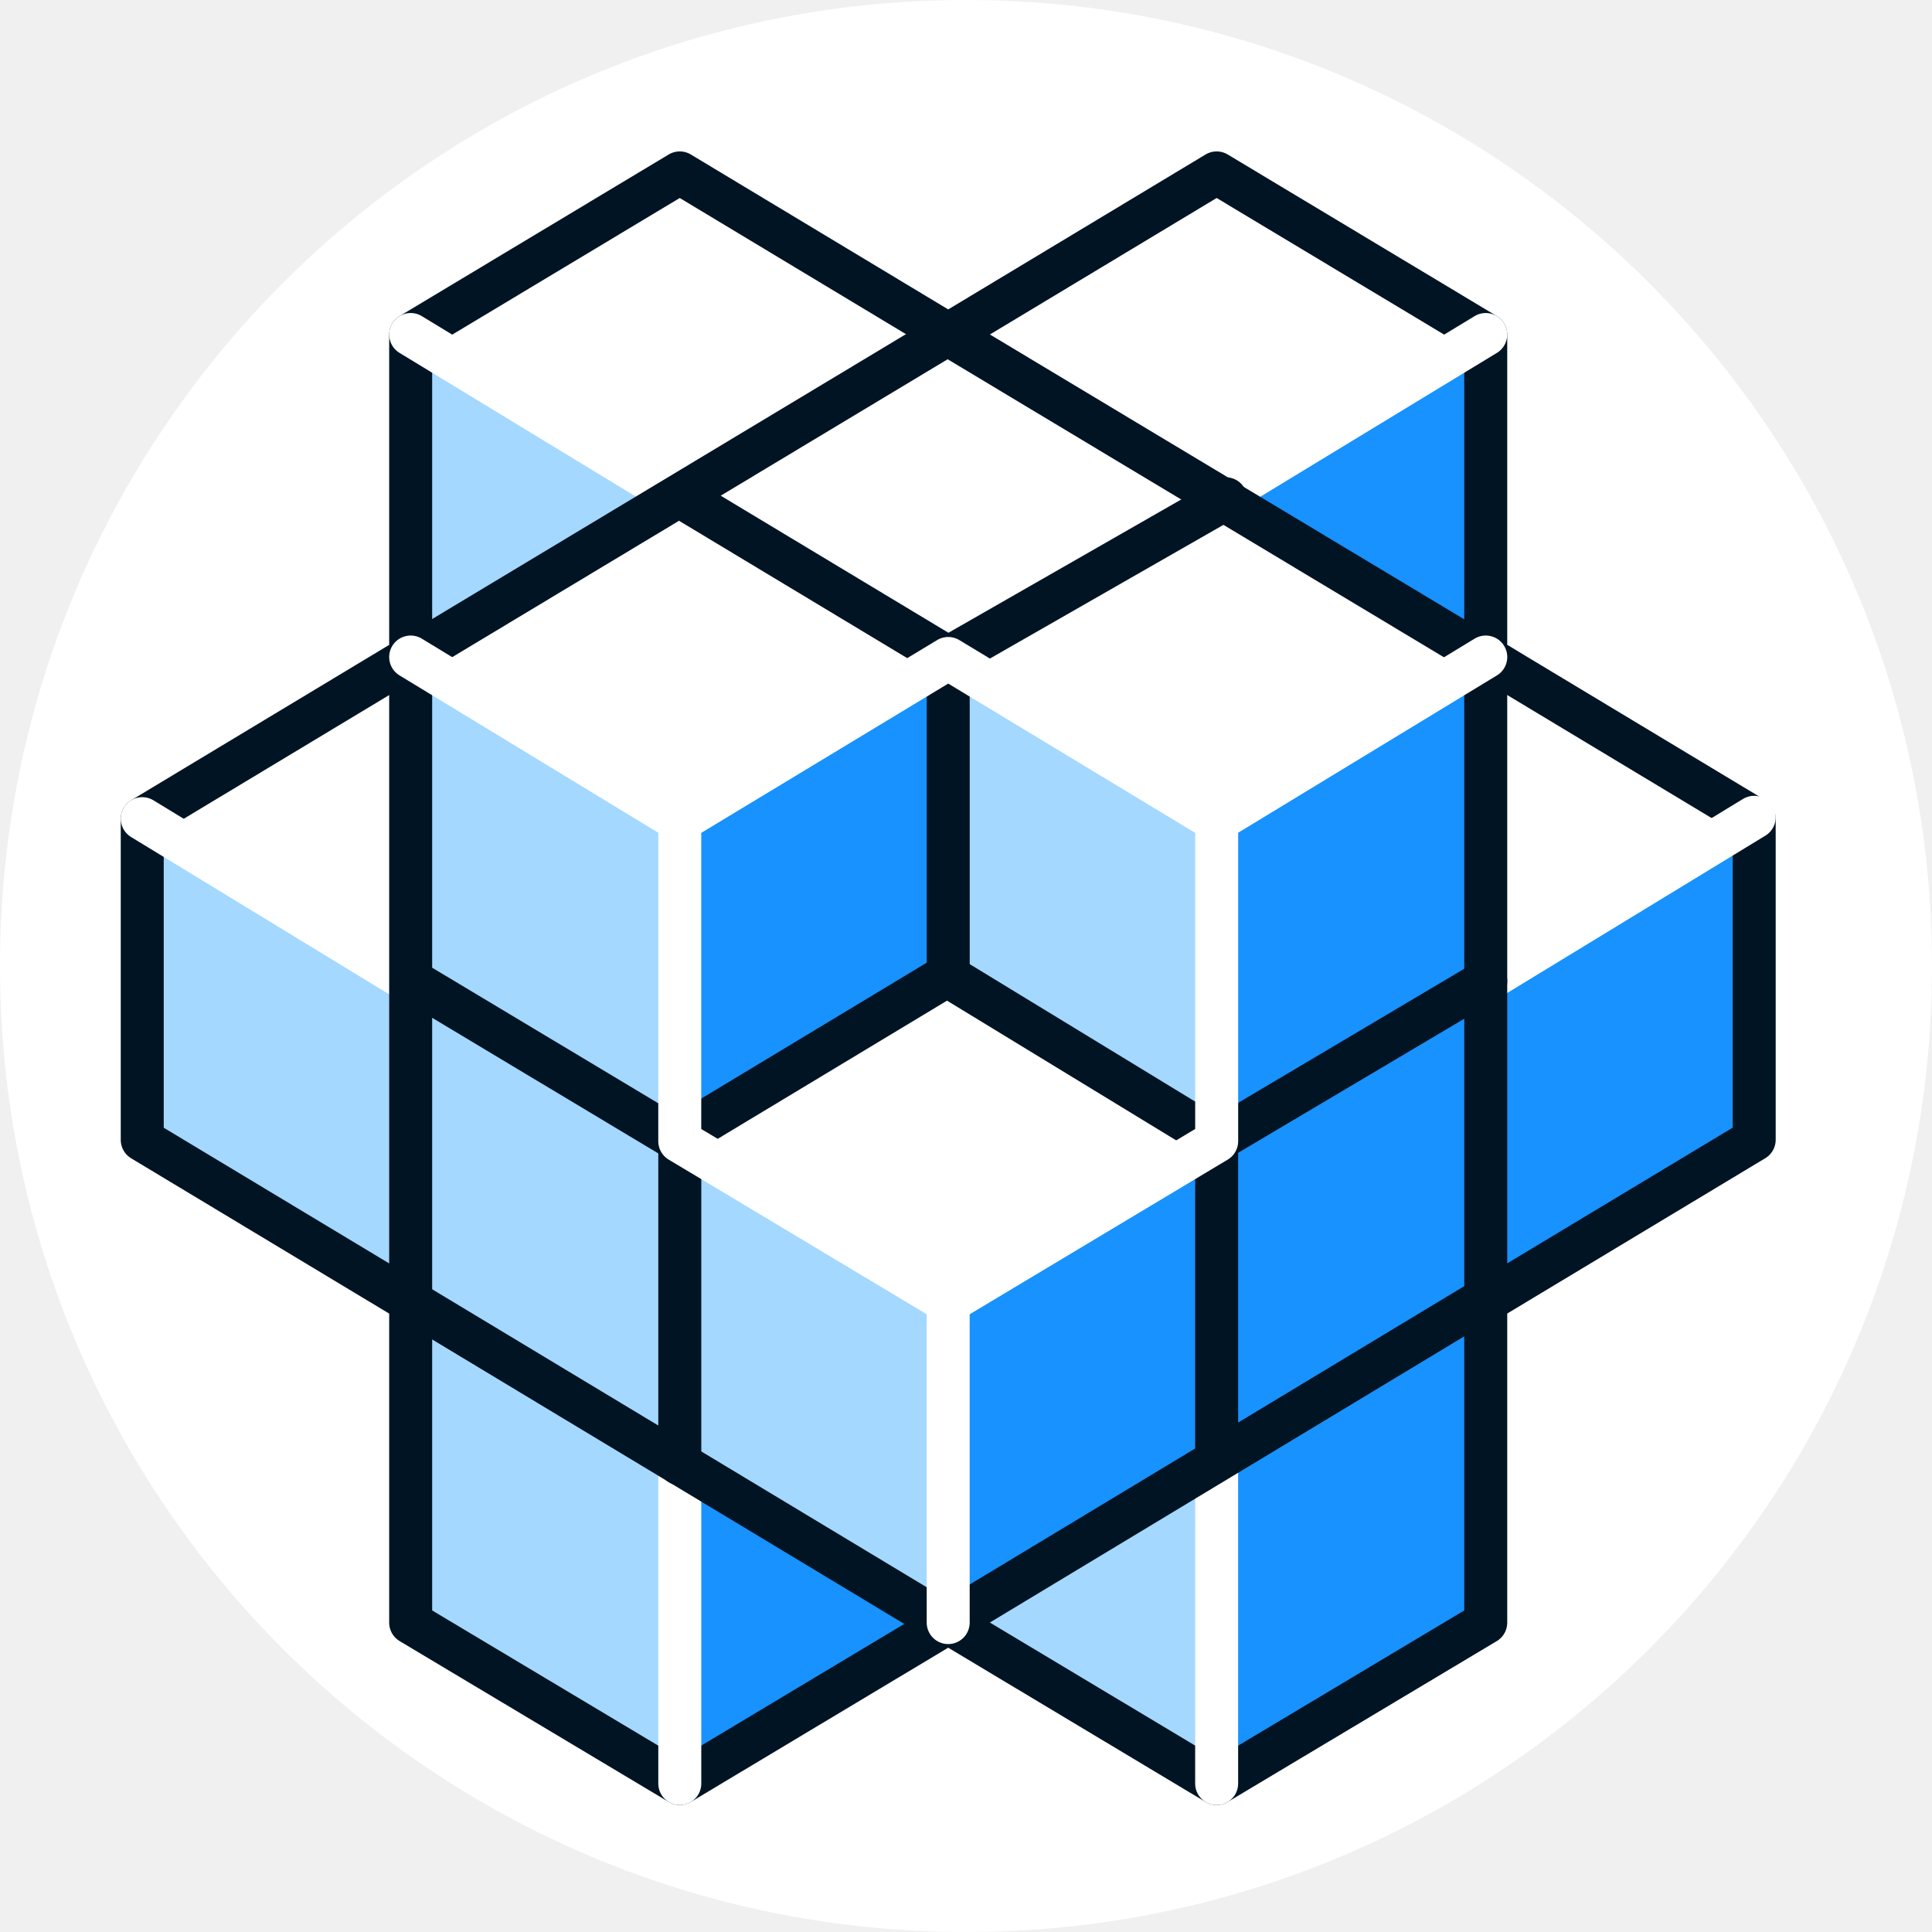
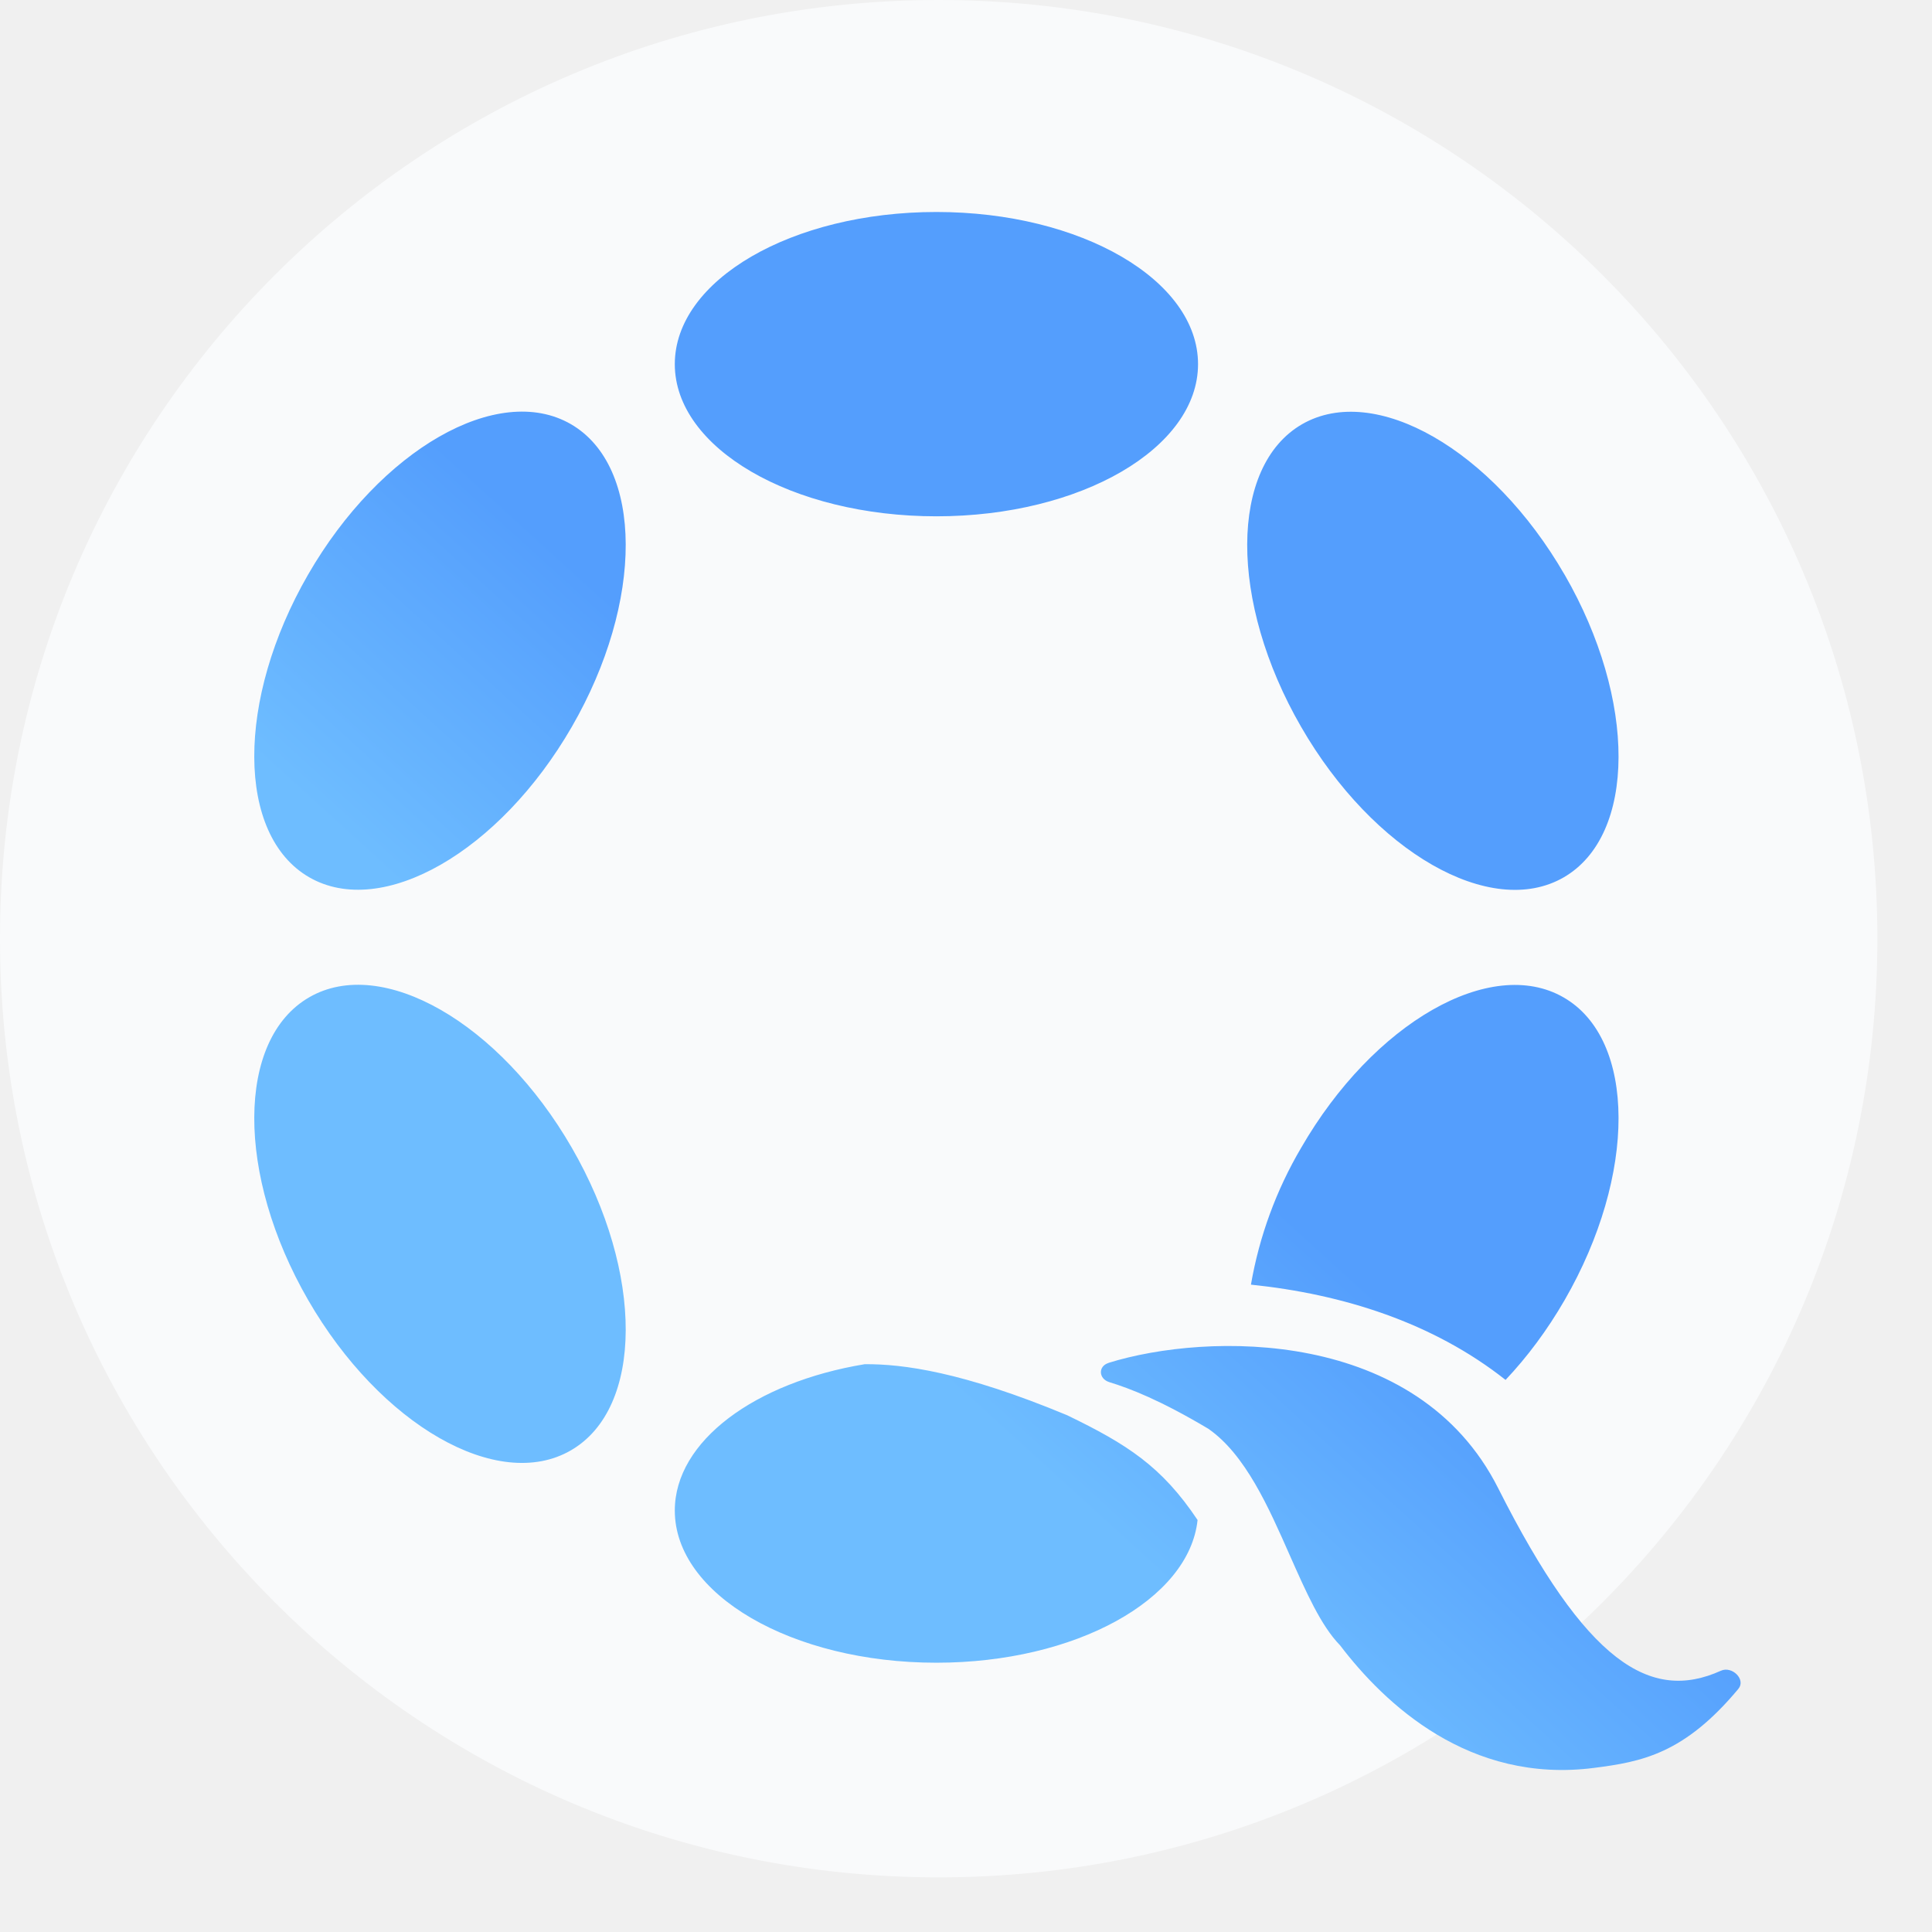
- <svg xmlns="http://www.w3.org/2000/svg" viewBox="0 0 64 64">
-   <path fill="#fff" fill-rule="evenodd" d="M64 32C64 14.327 49.673 0 32 0 14.327 0 0 14.327 0 32c0 17.673 14.327 32 32 32 17.673 0 32-14.327 32-32Z" />
-   <path fill="#fff" d="m49.217 21.765-8.914 5.354 8.914 5.375 8.893-5.375-8.893-5.354Z" />
-   <path fill="#fff" d="M13.604 21.765 4.712 27.12l8.892 5.375 8.914-5.375-8.914-5.354Z" />
-   <path fill="#1792ff" d="M22.519 48.487v10.64l8.892-5.354v-10.64l-8.892 5.354Z" />
-   <path fill="#a4d8ff" d="M22.518 27.183v10.64l-8.914-5.354V21.83l8.914 5.354Z" />
-   <path fill="#a4d8ff" d="M22.518 37.827v10.617l-8.914-5.331v-10.64l8.914 5.354Z" />
-   <path fill="#a4d8ff" d="M13.604 32.472v10.64l-8.892-5.354v-10.64l8.892 5.354Z" />
-   <path fill="#a4d8ff" d="M31.411 43.134v10.639l-8.892-5.33v-10.64l8.892 5.33Z" />
-   <path fill="#a4d8ff" d="M40.304 27.141v10.64l-8.893-5.354v-10.64l8.893 5.354Z" />
-   <path fill="#a4d8ff" d="M22.518 16.435v10.639l-8.914-5.353V11.08l8.914 5.354Z" />
-   <path fill="#a4d8ff" d="M40.304 48.442v10.64L31.41 53.75V43.111l8.893 5.33Z" />
-   <path fill="#a4d8ff" d="M22.518 48.442v10.64l-8.914-5.332V43.111l8.914 5.33Z" />
-   <path fill="#1792ff" d="M40.303 27.141v10.64l8.914-5.354v-10.64l-8.914 5.354Z" />
-   <path fill="#1792ff" d="M40.303 16.435v10.639l8.914-5.353V11.08l-8.914 5.354Z" />
-   <path fill="#1792ff" d="M22.519 27.141v10.64l8.892-5.354v-10.64l-8.892 5.354Z" />
-   <path fill="#1792ff" d="M40.303 37.78v10.64l8.914-5.353v-10.64l-8.914 5.353Z" />
-   <path fill="#1792ff" d="M49.217 32.472v10.64l8.893-5.354v-10.64l-8.893 5.354Z" />
-   <path fill="#1792ff" d="M31.411 43.111v10.64l8.893-5.331V37.78l-8.893 5.331Z" />
-   <path fill="#1792ff" d="M40.303 48.42v10.64l8.914-5.354v-10.64l-8.914 5.354Z" />
-   <path fill="#fff" d="m22.518 16.459-8.914 5.353 8.914 5.376 8.892-5.376-8.892-5.353Z" />
-   <path fill="#fff" d="m31.411 11.081-8.892 5.376 8.892 5.353 8.893-5.353-8.893-5.376Z" />
-   <path fill="#fff" d="M31.411 32.427 22.52 37.78l8.892 5.354 8.893-5.354-8.893-5.353Z" />
-   <path fill="#fff" d="m40.304 5.728-8.893 5.353 8.893 5.376 8.914-5.376-8.914-5.353Z" />
-   <path fill="#fff" d="m22.518 5.728-8.914 5.353 8.914 5.376 8.892-5.376-8.892-5.353Z" />
-   <path fill="#fff" d="m40.304 16.39-8.893 5.375 8.893 5.354 8.914-5.354-8.914-5.375Z" />
-   <path fill="none" stroke="#001423" stroke-width="1.424" stroke-linecap="round" stroke-linejoin="round" d="M13.604 11.081v10.684L4.712 27.12v10.64l8.892 5.352v10.64l8.914 5.33 8.893-5.33 8.892 5.33 8.914-5.33V43.11l8.893-5.353v-10.64l-8.893-5.353V11.081l-8.914-5.353-8.892 5.353-8.893-5.353-8.914 5.353Z" />
-   <path fill="none" stroke="#fff" stroke-width="1.424" stroke-linecap="round" stroke-linejoin="round" d="m4.712 27.119 8.892 5.42" />
-   <path fill="none" stroke="#fff" stroke-width="1.424" stroke-linecap="round" stroke-linejoin="round" d="M22.519 48.487v10.595" />
-   <path fill="none" stroke="#001423" stroke-width="1.424" stroke-linecap="round" stroke-linejoin="round" d="M22.519 37.827V48.49" />
-   <path fill="none" stroke="#001423" stroke-width="1.424" stroke-linecap="round" stroke-linejoin="round" d="M13.604 21.765v21.346" />
-   <path fill="none" stroke="#001423" stroke-width="1.424" stroke-linecap="round" stroke-linejoin="round" d="M40.303 48.442V37.78" />
-   <path fill="none" stroke="#fff" stroke-width="1.424" stroke-linecap="round" stroke-linejoin="round" d="M40.303 59.082v-10.64" />
-   <path fill="none" stroke="#fff" stroke-width="1.424" stroke-linecap="round" stroke-linejoin="round" d="m58.11 27.074-8.893 5.42" />
-   <path fill="none" stroke="#fff" stroke-width="1.424" stroke-linecap="round" stroke-linejoin="round" d="m49.217 11.081-8.914 5.42" />
-   <path fill="none" stroke="#fff" stroke-width="1.424" stroke-linecap="round" stroke-linejoin="round" d="m13.604 11.081 8.914 5.42" />
-   <path fill="none" stroke="#001423" stroke-width="1.424" stroke-linecap="round" stroke-linejoin="round" d="M49.217 43.356V22.033" />
-   <path fill="none" stroke="#001423" stroke-width="1.424" stroke-linecap="round" stroke-linejoin="round" d="m13.626 32.473 8.892 5.331" />
-   <path fill="none" stroke="#001423" stroke-width="1.424" stroke-linecap="round" stroke-linejoin="round" d="M13.604 43.111 31.41 53.84" />
-   <path fill="none" stroke="#001423" stroke-width="1.424" stroke-linecap="round" stroke-linejoin="round" d="M49.045 43.111 31.26 53.84" />
-   <path fill="none" stroke="#001423" stroke-width="1.424" stroke-linecap="round" stroke-linejoin="round" d="m49.217 32.497-8.914 5.286" />
-   <path fill="none" stroke="#001423" stroke-width="1.424" stroke-linecap="round" stroke-linejoin="round" d="m40.605 16.522-9.194 5.264" />
-   <path fill="none" stroke="#001423" stroke-width="1.424" stroke-linecap="round" stroke-linejoin="round" d="M31.411 11.081 49.8 22.124" />
-   <path fill="none" stroke="#001423" stroke-width="1.424" stroke-linecap="round" stroke-linejoin="round" d="m40.153 37.668-8.742-5.33v-10.55l-8.892-5.353" />
-   <path fill="none" stroke="#001423" stroke-width="1.424" stroke-linecap="round" stroke-linejoin="round" d="M31.41 11.059 13.604 21.765" />
-   <path fill="none" stroke="#001423" stroke-width="1.424" stroke-linecap="round" stroke-linejoin="round" d="m31.41 32.293-8.957 5.398" />
-   <path fill="none" stroke="#fff" stroke-width="1.424" stroke-linecap="round" stroke-linejoin="round" d="m13.604 21.765 8.914 5.42v10.618l8.892 5.33V53.75" />
-   <path fill="none" stroke="#fff" stroke-width="1.424" stroke-linecap="round" stroke-linejoin="round" d="m49.218 21.765-8.914 5.42v10.618l-8.893 5.33" />
-   <path fill="none" stroke="#fff" stroke-width="1.424" stroke-linecap="round" stroke-linejoin="round" d="m22.519 27.188 8.892-5.375 8.893 5.375" />
+ <svg xmlns="http://www.w3.org/2000/svg" viewBox="0 0 29 29" fill="none">
+   <circle cx="14.09" cy="14.09" r="14.09" fill="#F9FAFB" />
+   <path fill-rule="evenodd" clip-rule="evenodd" d="M17.983 5.466c0 1.261-1.758 2.284-3.927 2.284s-3.927-1.023-3.927-2.284c0-1.262 1.758-2.284 3.927-2.284s3.927 1.022 3.927 2.284Zm-1.96 15.779c-1.576-.656-2.475-.772-3.043-.768-1.646.272-2.851 1.153-2.851 2.197 0 1.261 1.758 2.284 3.927 2.284 2.086 0 3.793-.947 3.92-2.142-.538-.807-1.065-1.141-1.954-1.571Zm2.754-1.962c1.376.142 2.73.567 3.822 1.43.323-.342.625-.745.887-1.199 1.084-1.878 1.078-3.912-.015-4.542-1.092-.631-2.857.38-3.941 2.258a6.091 6.091 0 0 0-.753 2.053ZM8.583 10.91c1.085-1.878 1.078-3.912-.015-4.544-1.093-.63-2.859.38-3.943 2.258-1.084 1.879-1.077 3.913.016 4.544 1.093.63 2.858-.38 3.942-2.258Zm-.015 10.861c1.093-.63 1.1-2.665.015-4.543-1.084-1.878-2.85-2.89-3.942-2.258-1.093.631-1.1 2.665-.016 4.543 1.084 1.878 2.85 2.89 3.943 2.258ZM23.486 8.627c1.084 1.878 1.078 3.912-.015 4.543-1.092.63-2.857-.38-3.941-2.26-1.084-1.877-1.078-3.911.014-4.542 1.093-.63 2.857.38 3.942 2.26Zm-6.846 11.83c1.479-.46 4.633-.53 5.848 1.881 1.322 2.621 2.285 3.219 3.344 2.74.167-.075.379.132.261.273-.813.975-1.448 1.094-2.168 1.186-1.87.24-3.138-.958-3.81-1.84-.287-.293-.512-.804-.752-1.345-.322-.731-.67-1.52-1.226-1.906-.727-.433-1.178-.605-1.487-.7-.16-.05-.17-.238-.01-.288Z" fill="url(#a)" />
+   <defs>
+     <linearGradient id="a" x1="21.477" y1="20.186" x2="17.898" y2="24.122" gradientUnits="userSpaceOnUse">
+       <stop stop-color="#549EFD" />
+       <stop offset="1" stop-color="#6EBDFF" />
+     </linearGradient>
+   </defs>
</svg>
